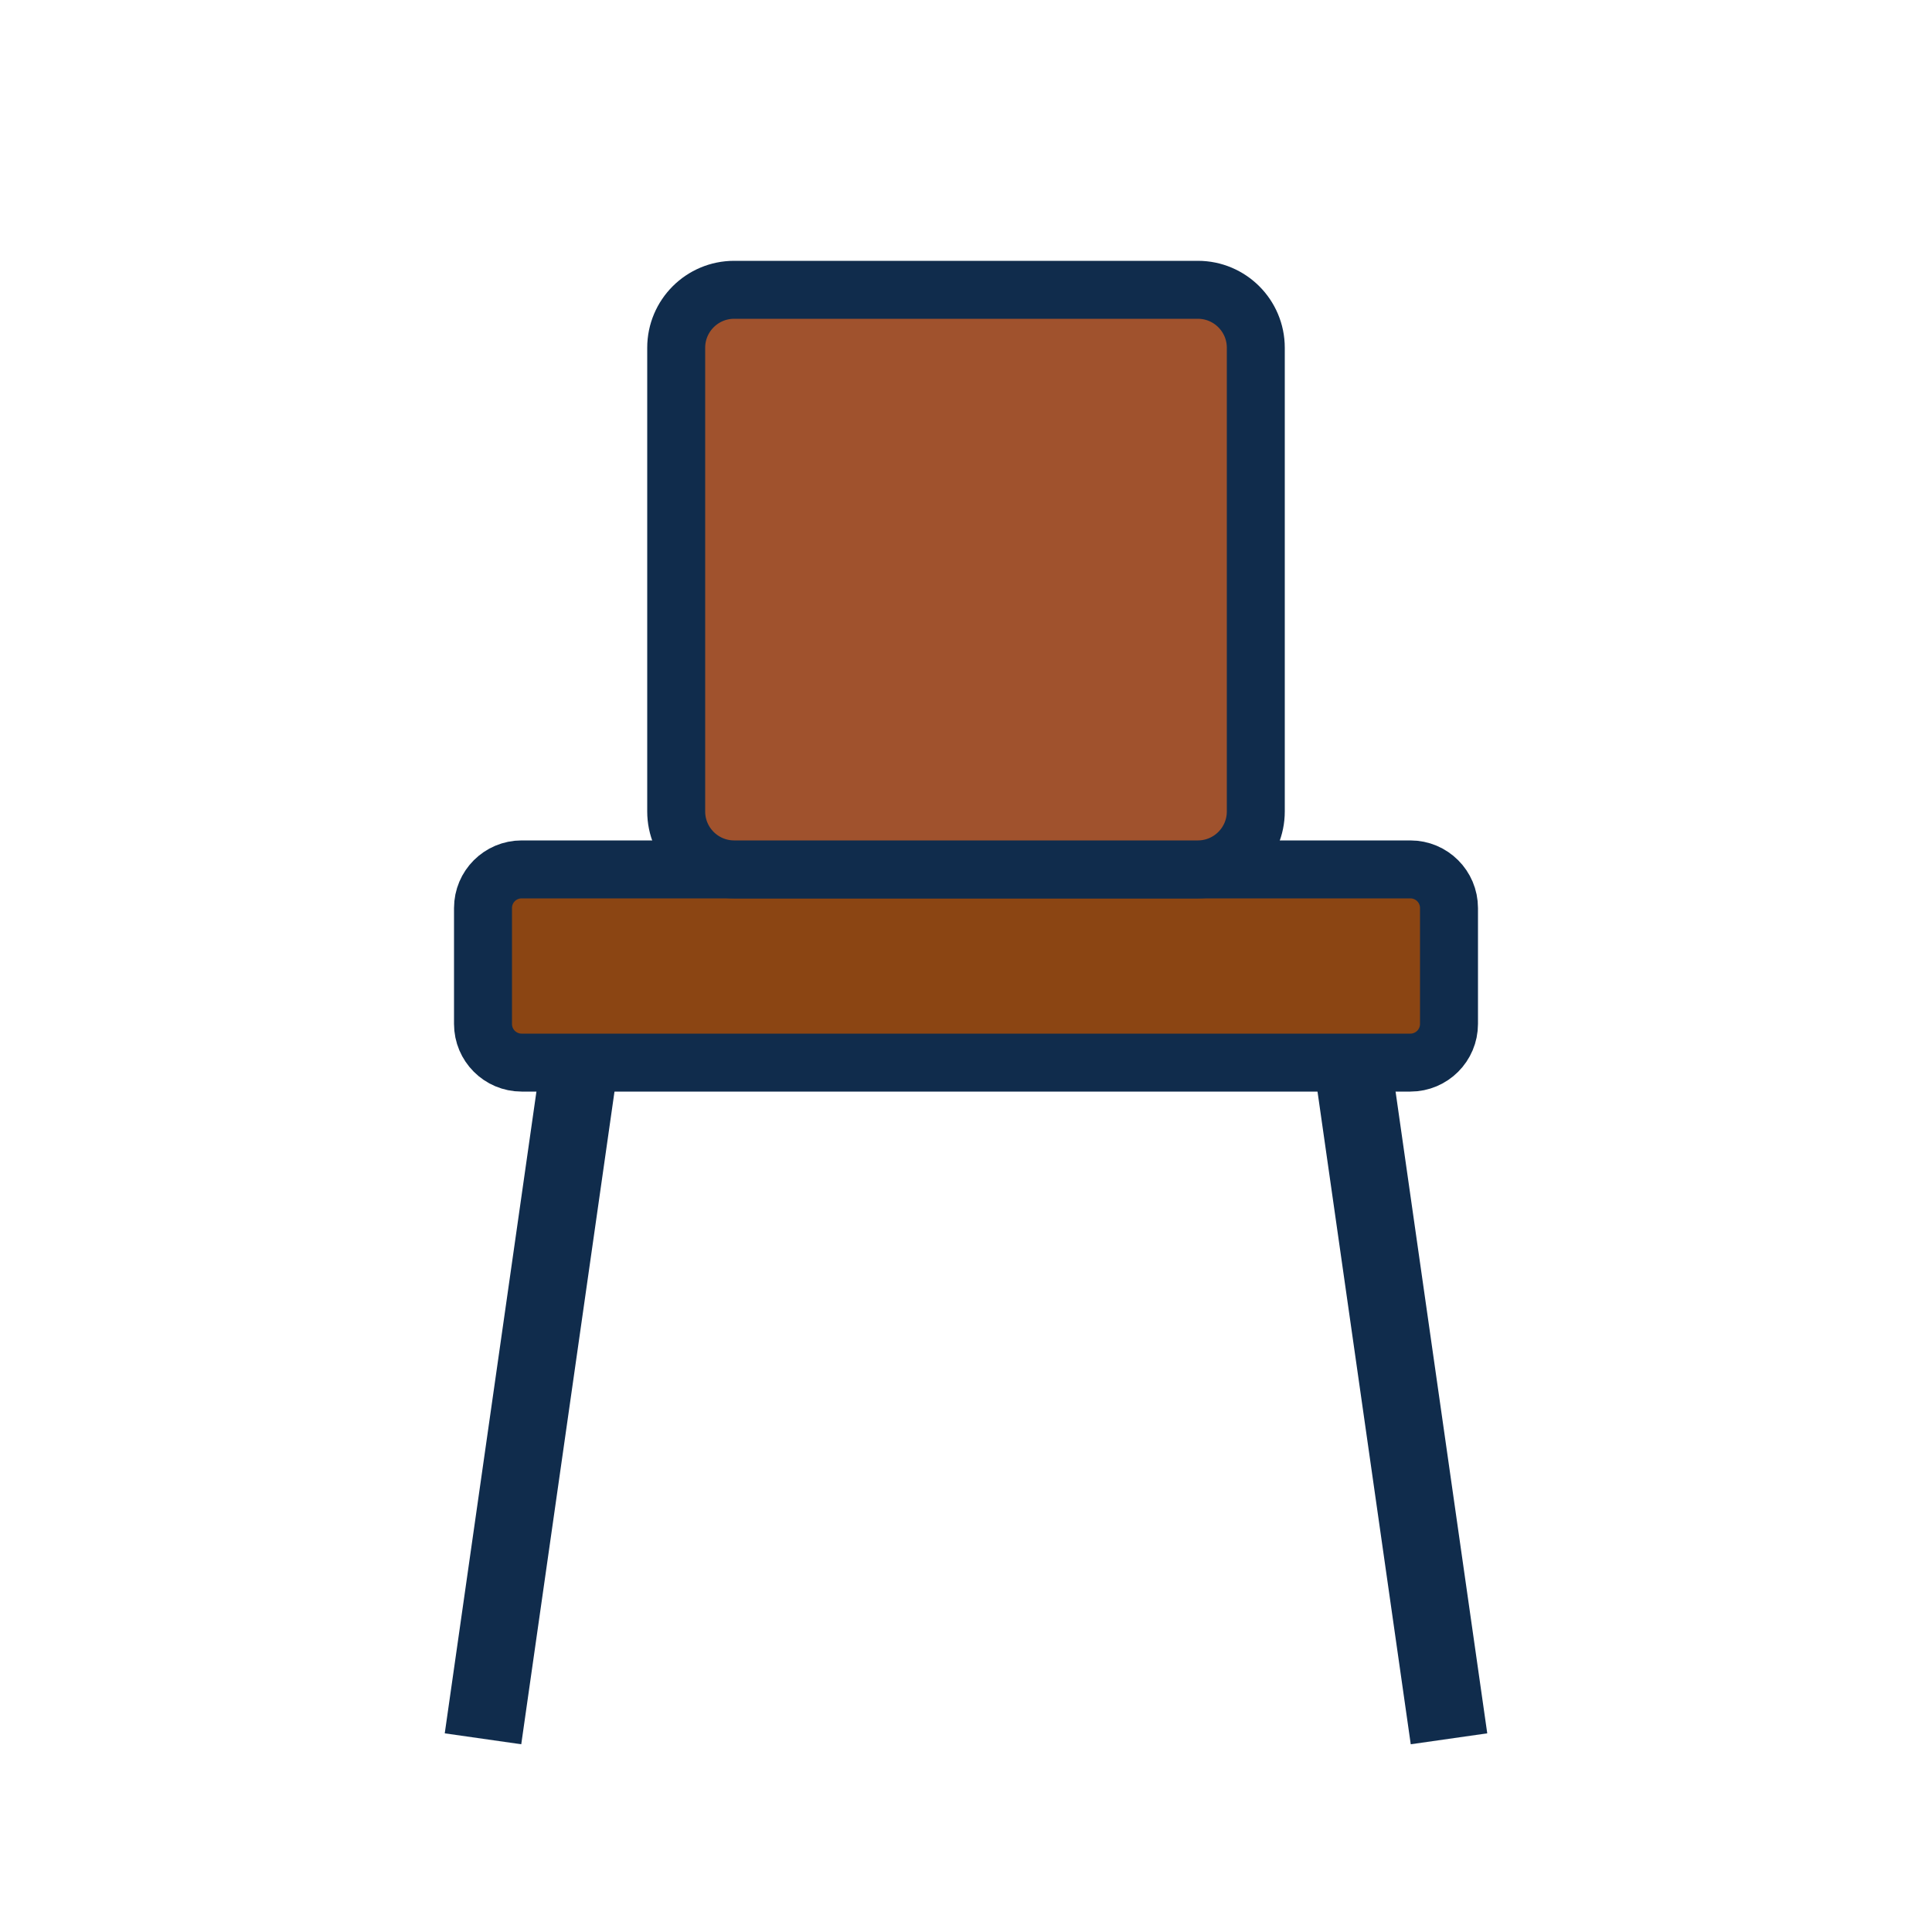
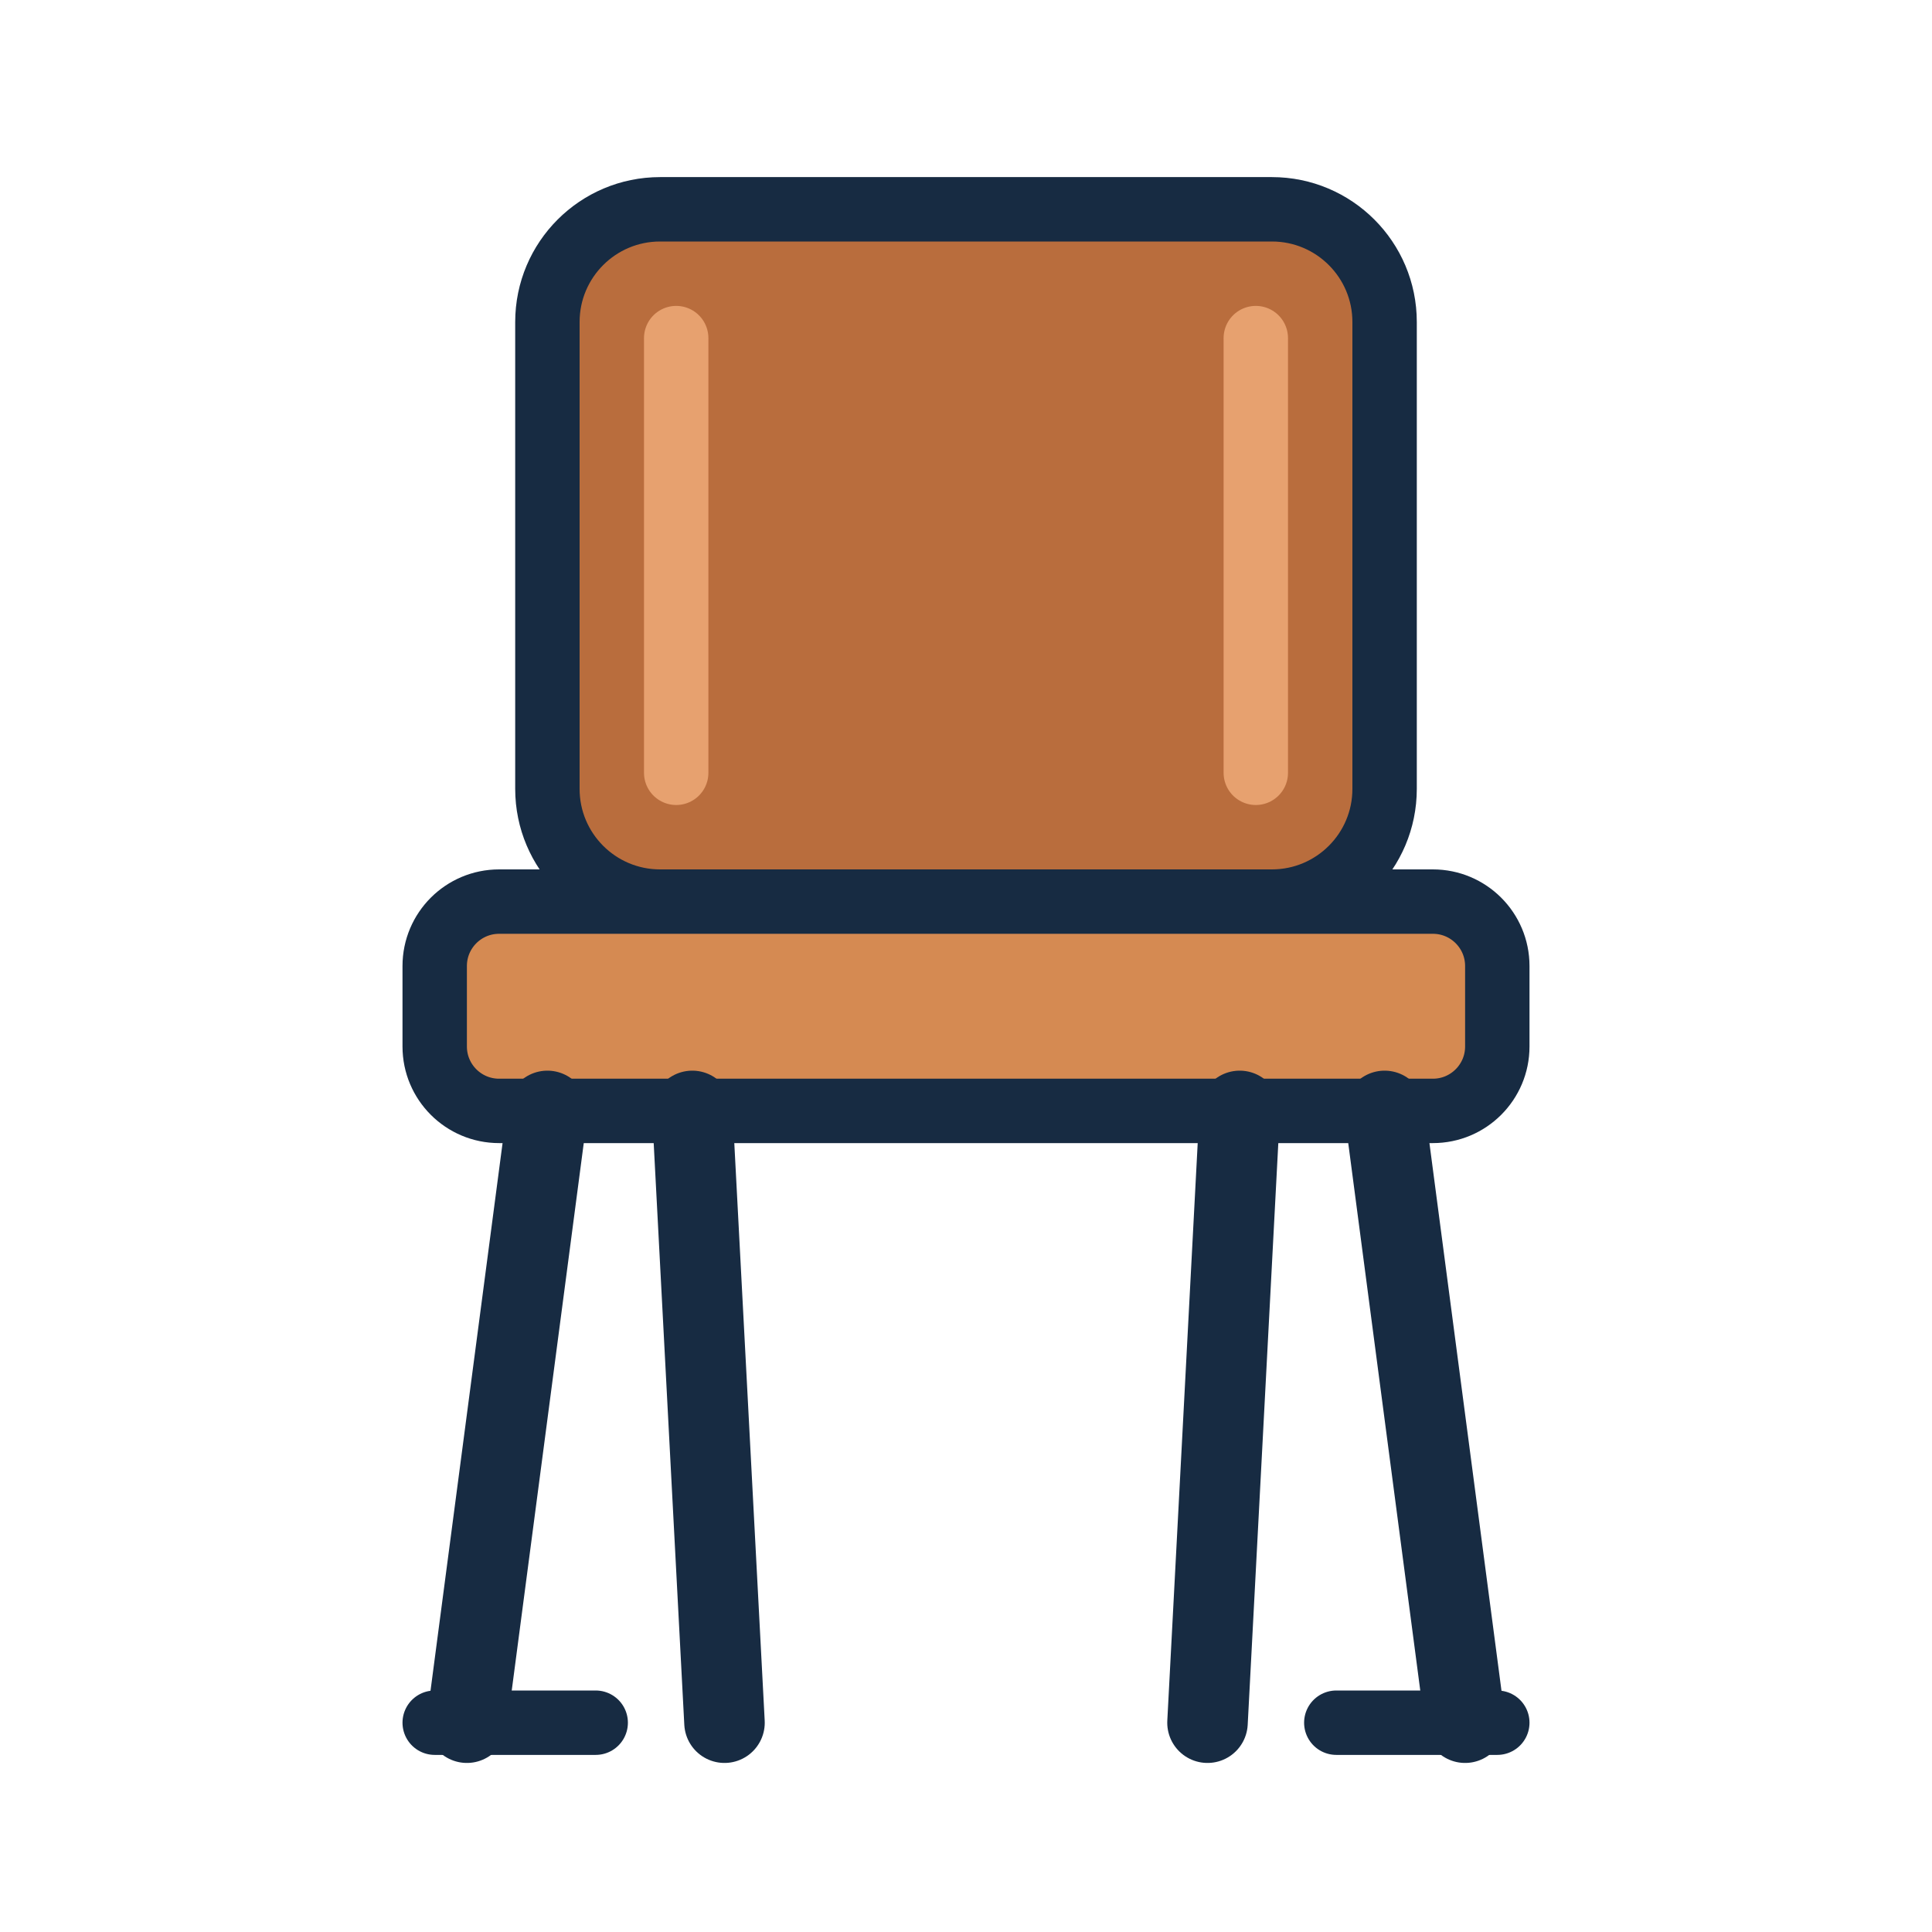
- <svg xmlns="http://www.w3.org/2000/svg" width="100" height="100" viewBox="0 0 100 100" fill="none">
-   <rect x="25" y="45" width="50" height="10" rx="2" stroke="#102C4C" stroke-width="3" fill="#8B4513" />
-   <path d="M30 55l-5 35M70 55l5 35" stroke="#102C4C" stroke-width="4" />
-   <rect x="35" y="15" width="30" height="30" rx="3" stroke="#102C4C" stroke-width="3" fill="#A0522D" />
+ <svg xmlns="http://www.w3.org/2000/svg" viewBox="0 0 120 120" role="img" aria-labelledby="title">
+   <rect x="34" y="13" width="52" height="43" rx="7" fill="#B96D3D" stroke="#172B42" stroke-width="4" />
+   <path d="M42 21v27M78 21v27" stroke="#E7A16F" stroke-width="4" stroke-linecap="round" />
+   <rect x="27" y="56" width="66" height="13" rx="4" fill="#D58A52" stroke="#172B42" stroke-width="4" />
+   <path d="M34 69l-5 38M86 69l5 38M43 69l2 38M77 69l-2 38" fill="none" stroke="#172B42" stroke-width="5" stroke-linecap="round" />
+   <path d="M27 107h10M83 107h10" stroke="#172B42" stroke-width="4" stroke-linecap="round" />
</svg>
